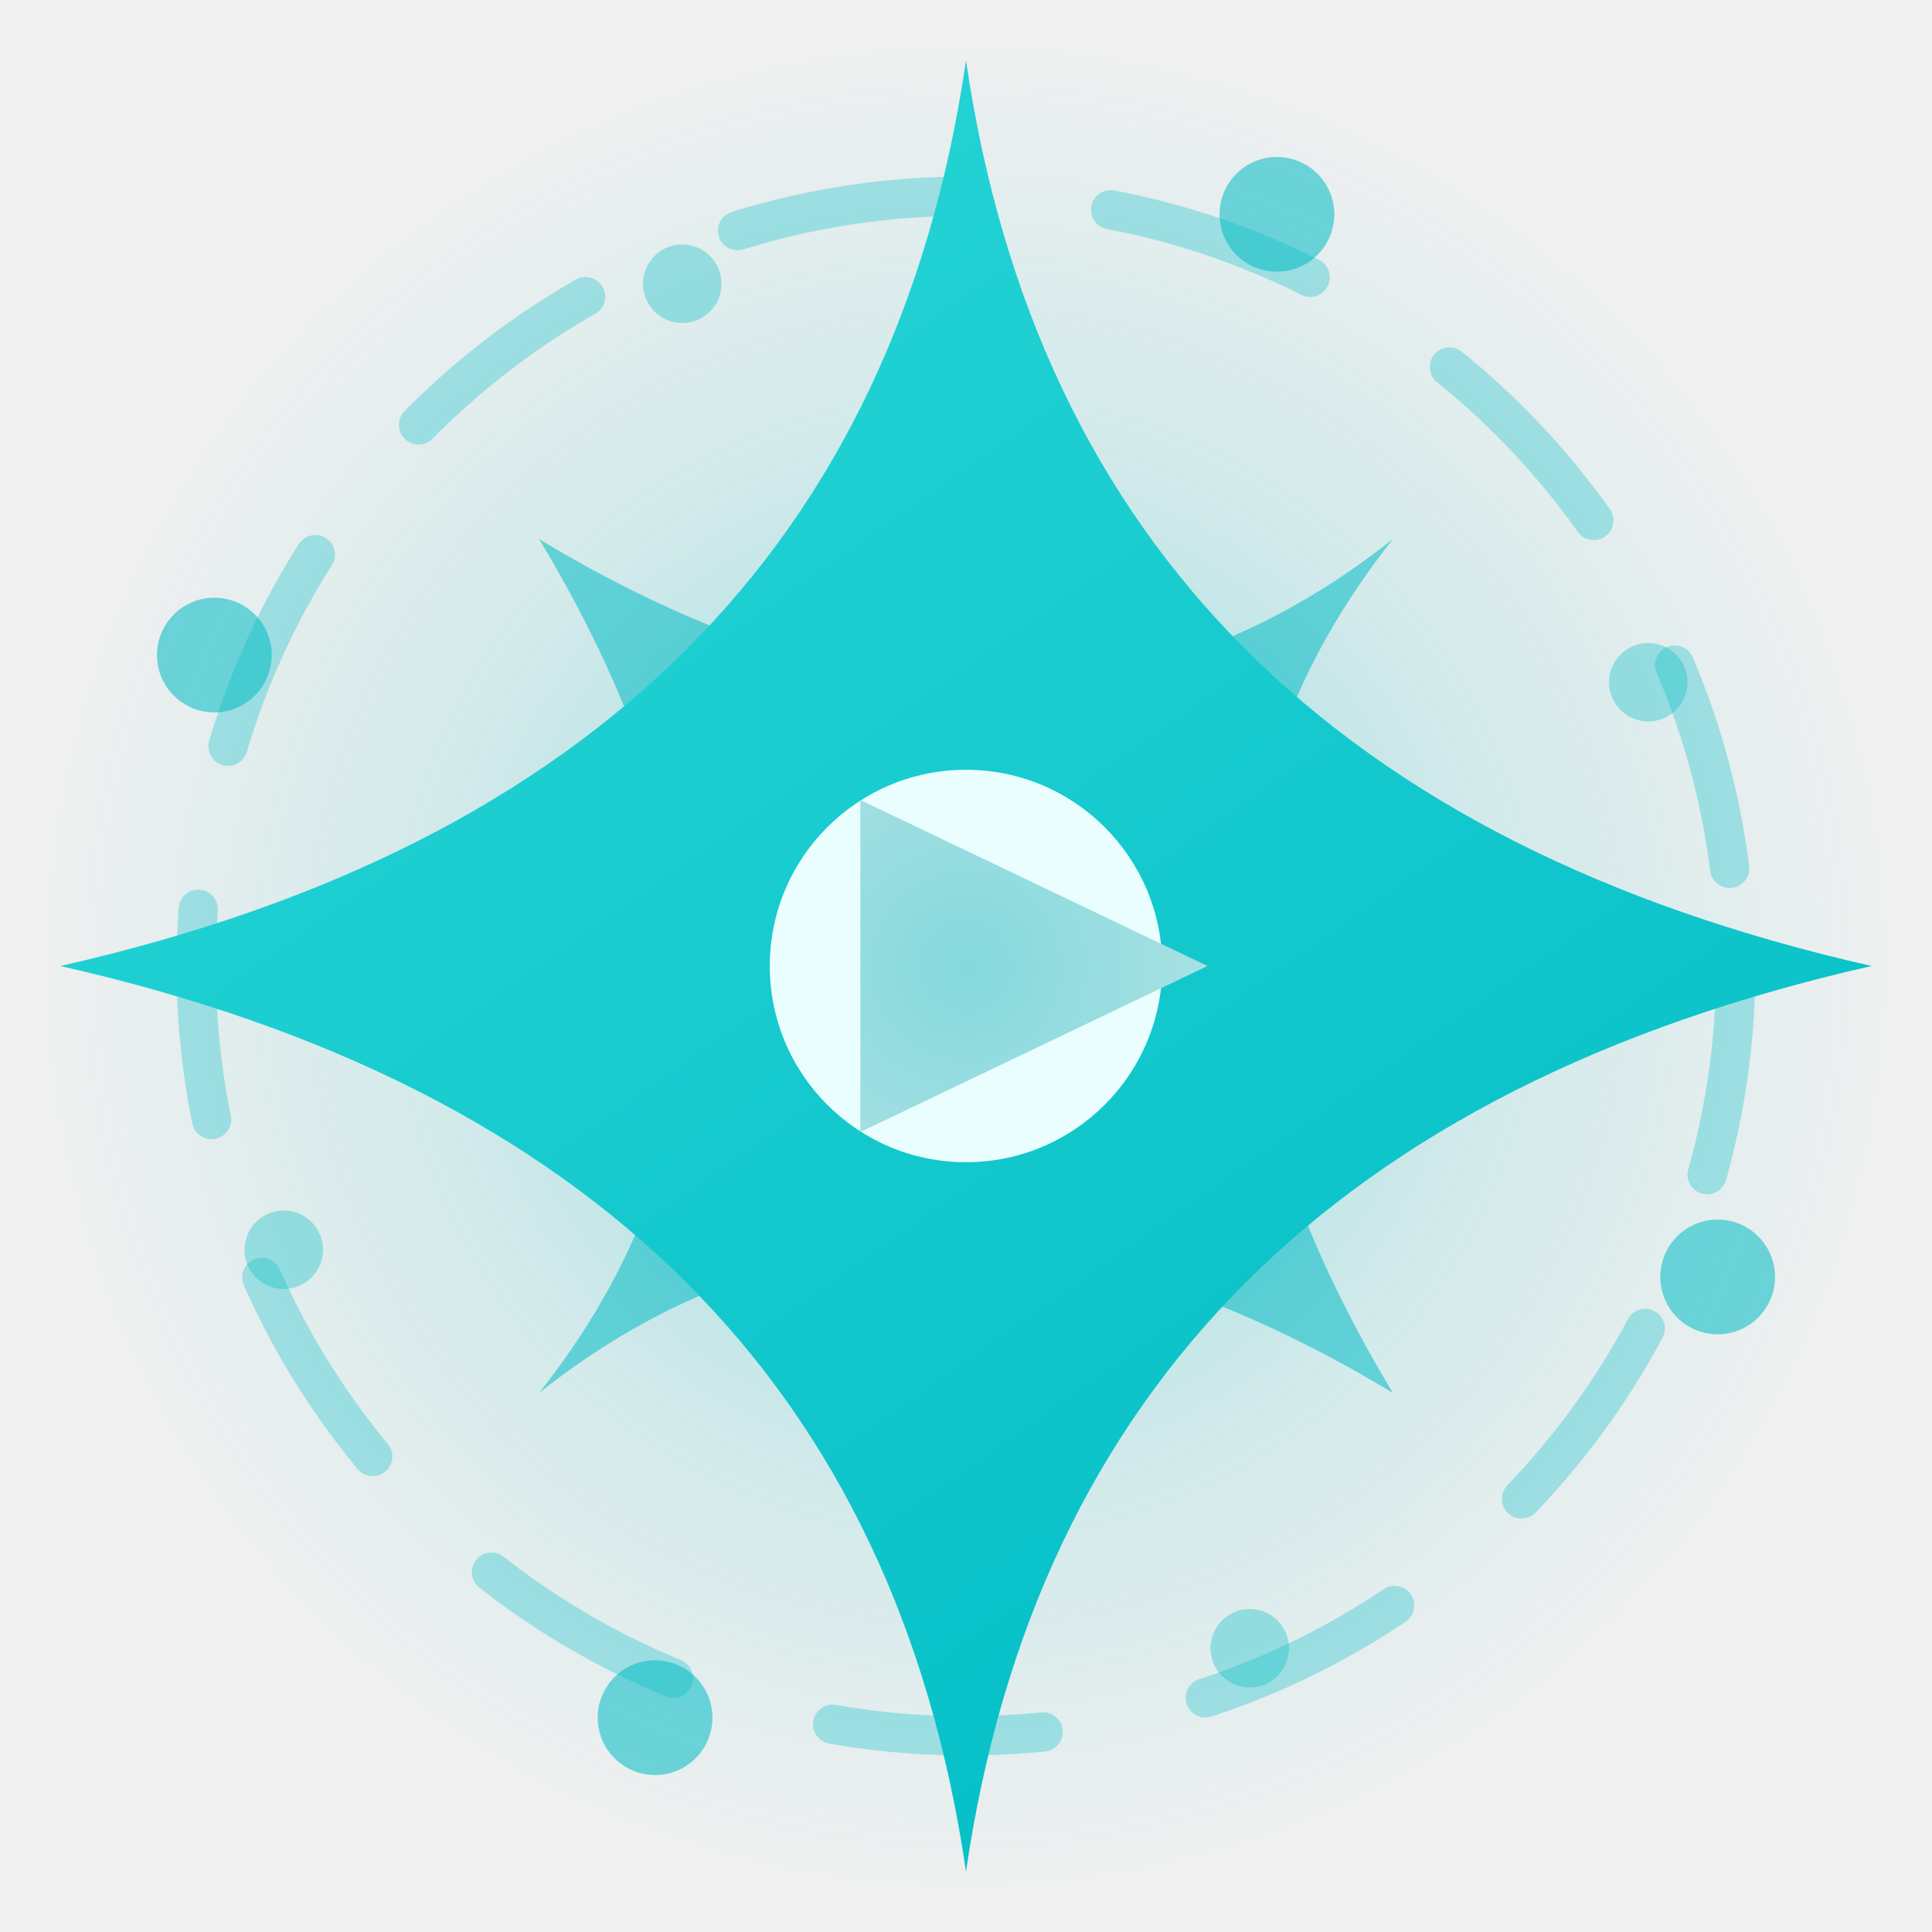
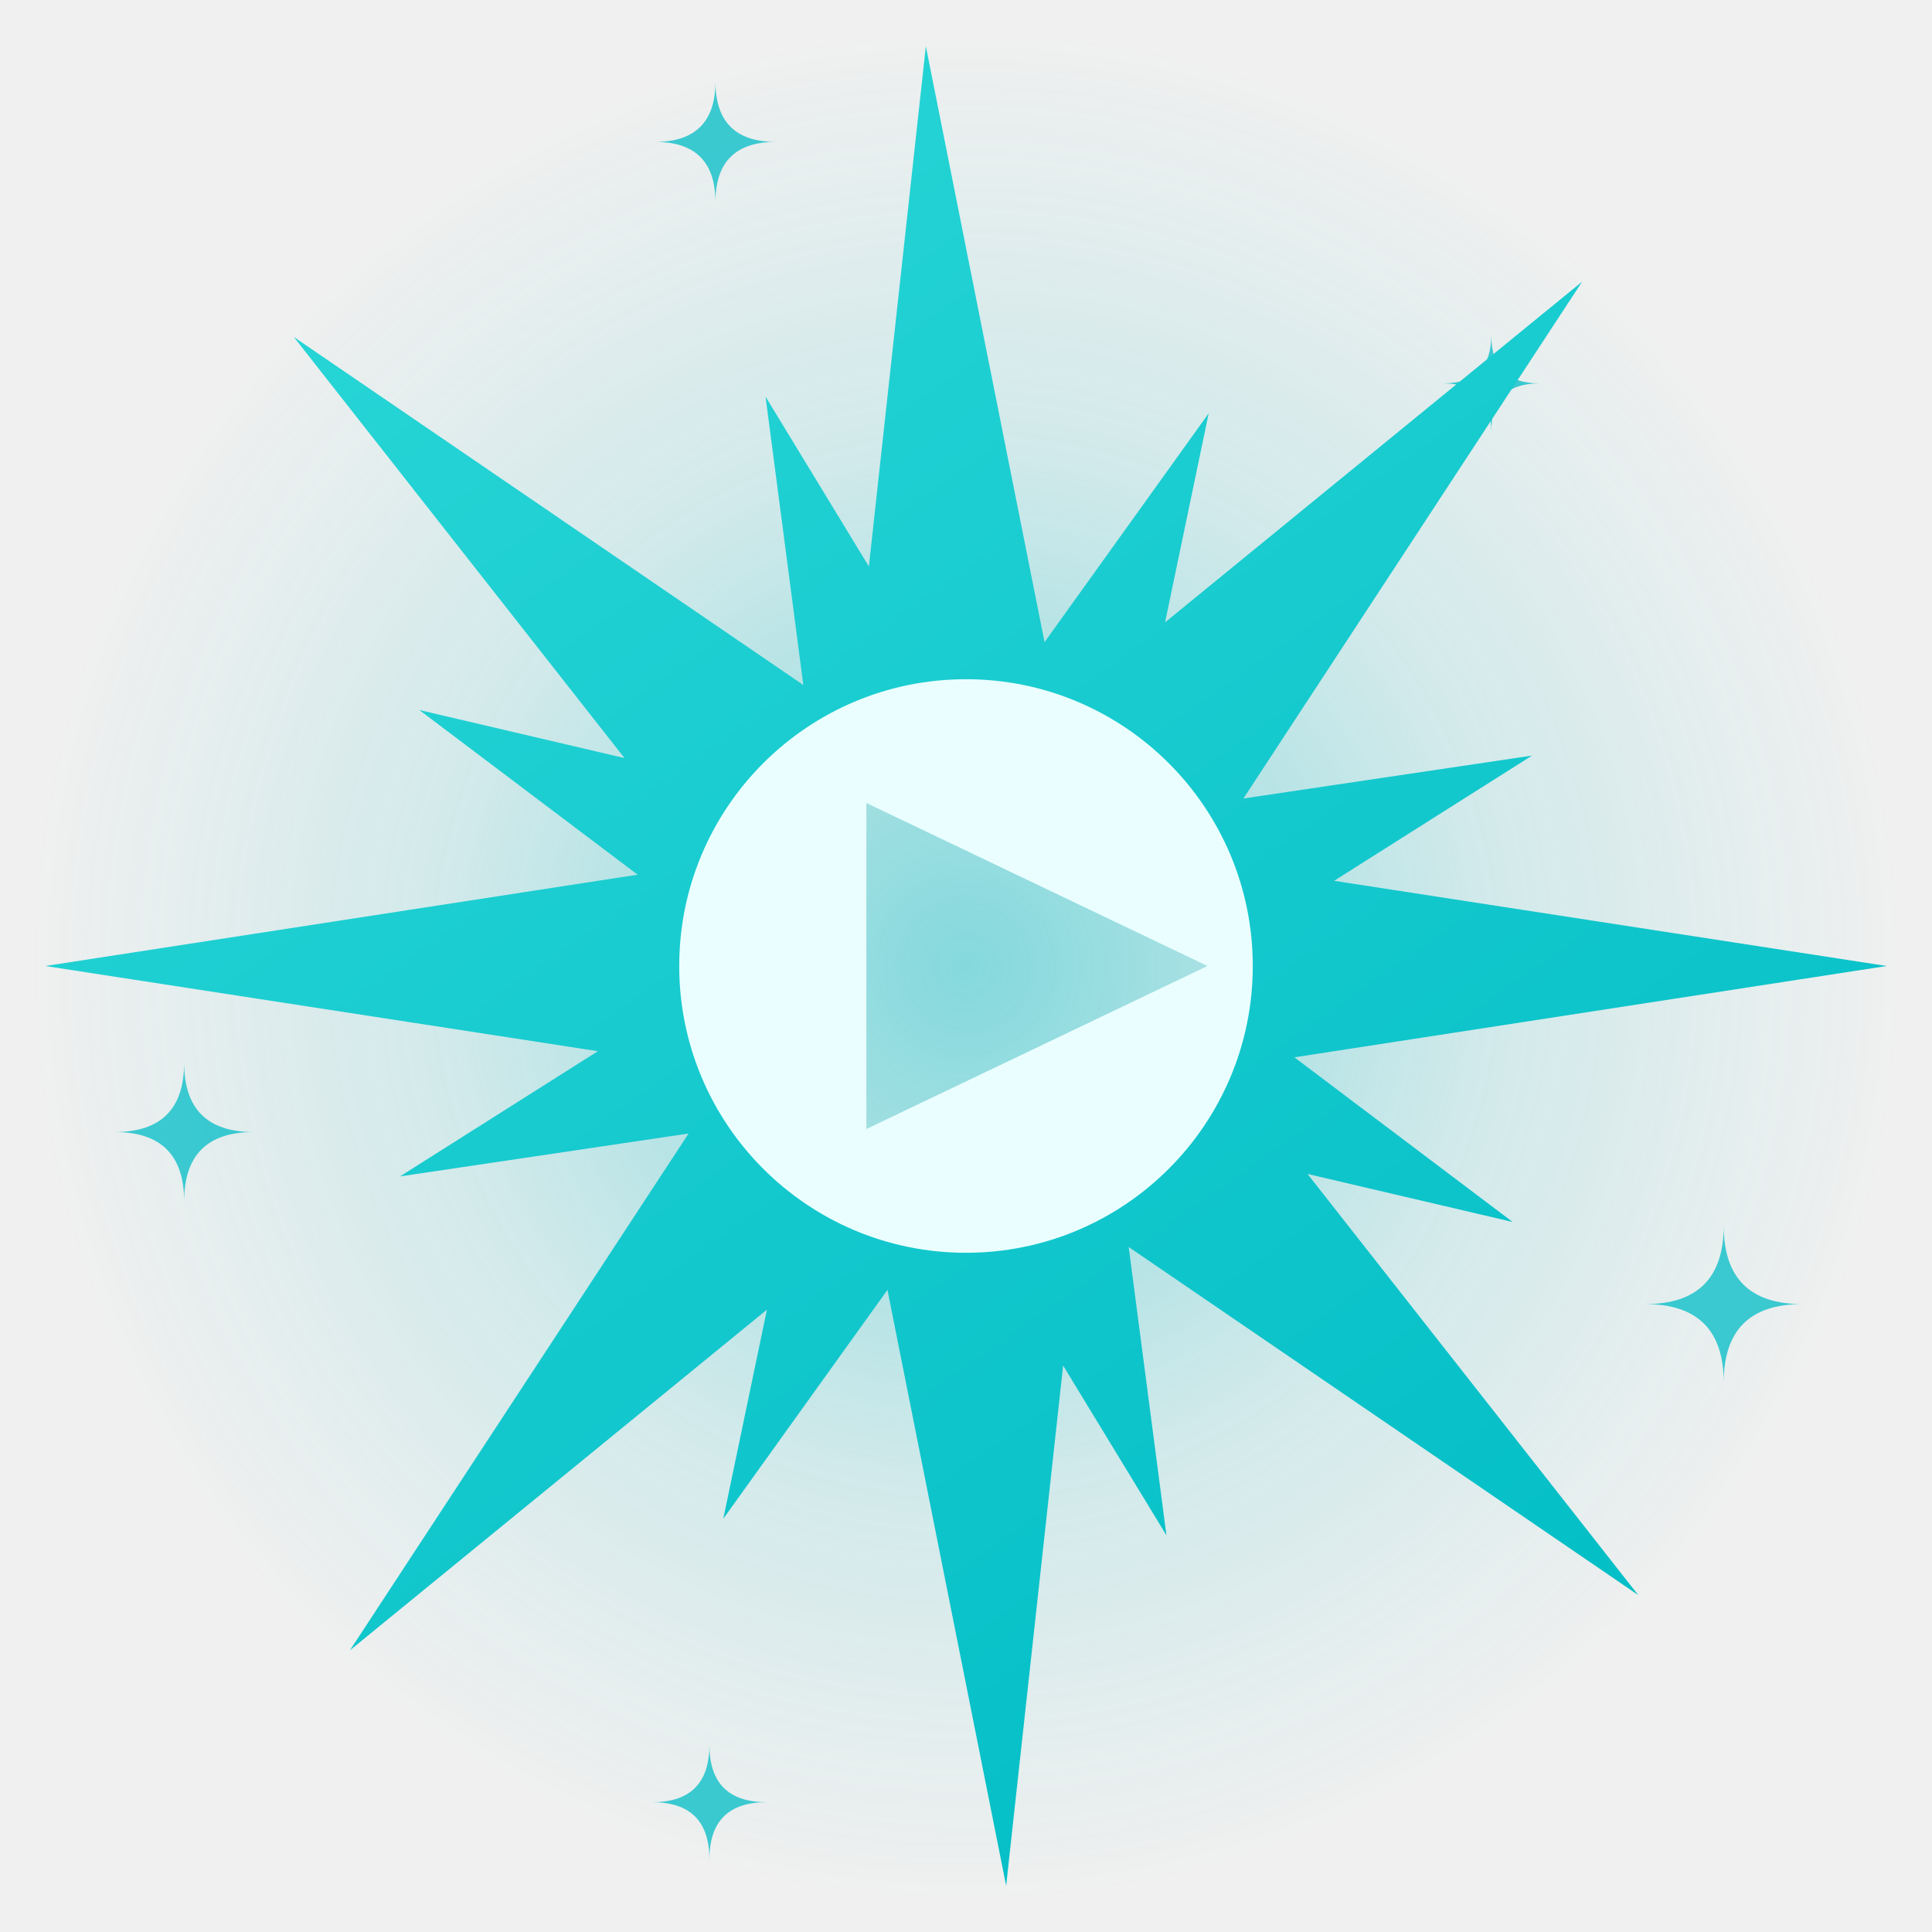
<svg xmlns="http://www.w3.org/2000/svg" viewBox="0 0 64 64" width="64" height="64" role="img" aria-label="NovaClip">
  <defs>
    <radialGradient id="novaclip-halo" cx="50%" cy="50%" r="50%">
      <stop offset="0%" stop-color="#00BCC5" stop-opacity="0.45" />
      <stop offset="55%" stop-color="#00BCC5" stop-opacity="0.13" />
      <stop offset="100%" stop-color="#00BCC5" stop-opacity="0" />
    </radialGradient>
    <linearGradient id="novaclip-body" x1="0.15" y1="0" x2="0.85" y2="1">
      <stop offset="0%" stop-color="#2AD7D7" />
      <stop offset="100%" stop-color="#00BCC5" />
    </linearGradient>
    <mask id="novaclip-cut">
      <rect width="64" height="64" fill="#fff" />
-       <path d="M28.5 26.5 L40 32 L28.5 37.5 Z" fill="#000" />
+       <path d="M28.7 26.6 L40 32 L28.7 37.4 Z" fill="#000" />
    </mask>
  </defs>
  <circle cx="32" cy="32" r="31" fill="url(#novaclip-halo)" />
-   <circle cx="32" cy="32" r="25.5" fill="none" stroke="#00BCC5" stroke-opacity="0.32" stroke-width="1.3" stroke-dasharray="7 5.5" stroke-linecap="round" />
  <g>
-     <circle cx="56.9" cy="42.3" r="1.9" fill="#00BCC5" opacity="0.55" />
-     <circle cx="41.4" cy="54.6" r="1.3" fill="#00BCC5" opacity="0.35" />
-     <circle cx="21.7" cy="56.9" r="1.9" fill="#00BCC5" opacity="0.55" />
-     <circle cx="9.4" cy="41.4" r="1.3" fill="#00BCC5" opacity="0.35" />
-     <circle cx="7.1" cy="21.7" r="1.9" fill="#00BCC5" opacity="0.55" />
-     <circle cx="22.6" cy="9.4" r="1.3" fill="#00BCC5" opacity="0.35" />
-     <circle cx="42.3" cy="7.1" r="1.9" fill="#00BCC5" opacity="0.55" />
-     <circle cx="54.6" cy="22.6" r="1.3" fill="#00BCC5" opacity="0.35" />
+     <path d="M57.1 40.6 Q57.1 43.2 59.7 43.2 Q57.1 43.2 57.1 45.8 Q57.1 43.2 54.5 43.2 Q57.1 43.2 57.1 40.6 Z" fill="#00BCC5" opacity="0.75" />
+     <path d="M23.5 57.8 Q23.5 59.7 25.4 59.7 Q23.5 59.7 23.5 61.6 Q23.5 59.7 21.6 59.7 Q23.5 59.7 23.5 57.8 Z" fill="#00BCC5" opacity="0.75" />
+     <path d="M6.1 35.2 Q6.1 37.5 8.4 37.5 Q6.1 37.5 6.1 39.8 Q6.1 37.5 3.8 37.5 Q6.1 37.5 6.1 35.2 Z" fill="#00BCC5" opacity="0.75" />
+     <path d="M23.7 2.7 Q23.7 4.7 25.7 4.7 Q23.7 4.7 23.7 6.7 Q23.7 4.7 21.7 4.7 Q23.7 4.7 23.7 2.7 Z" fill="#00BCC5" opacity="0.75" />
+     <path d="M49.4 11.1 Q49.4 12.7 51.0 12.7 Q49.4 12.7 49.4 14.3 Q49.4 12.7 47.8 12.7 Q49.4 12.7 49.4 11.1 Z" fill="#00BCC5" opacity="0.75" />
  </g>
  <g mask="url(#novaclip-cut)">
-     <path d="M32 12 Q33.8 27.5 52 32 Q33.8 36.5 32 52 Q30.2 36.5 12 32 Q30.2 27.5 32 12 Z" fill="#00BCC5" opacity="0.55" transform="rotate(45 32 32)" />
-     <path d="M32 2 Q35.5 26 62 32 Q35.5 38 32 62 Q28.5 38 2 32 Q28.5 26 32 2 Z" fill="url(#novaclip-body)" />
-     <circle cx="32" cy="32" r="6.5" fill="#EAFEFF" />
+     <path d="M40.90 28.67 L62.50 32.00 L40.90 35.33 Z M41.32 33.85 L50.11 40.48 L39.39 37.97 Z M40.77 35.65 L54.27 52.84 L36.22 40.51 Z M37.21 39.94 L38.64 50.86 L32.92 41.46 Z M35.71 40.74 L33.33 62.47 L29.06 41.03 Z M30.38 41.36 L23.96 50.31 L26.21 39.53 Z M28.52 40.84 L11.59 54.67 L23.57 36.39 Z M24.15 37.35 L13.25 38.97 L22.56 33.08 Z M23.10 35.33 L1.50 32.00 L23.10 28.67 Z M22.68 30.15 L13.89 23.52 L24.61 26.03 Z M23.23 28.35 L9.73 11.16 L27.78 23.49 Z M26.79 24.06 L25.36 13.14 L31.08 22.54 Z M28.29 23.26 L30.67 1.53 L34.94 22.97 Z M33.62 22.64 L40.04 13.69 L37.79 24.47 Z M35.48 23.16 L52.41 9.33 L40.43 27.61 Z M39.85 26.65 L50.75 25.03 L41.44 30.92 Z" fill="url(#novaclip-body)" />
+     <circle cx="32" cy="32" r="9.5" fill="#EAFEFF" />
  </g>
</svg>
